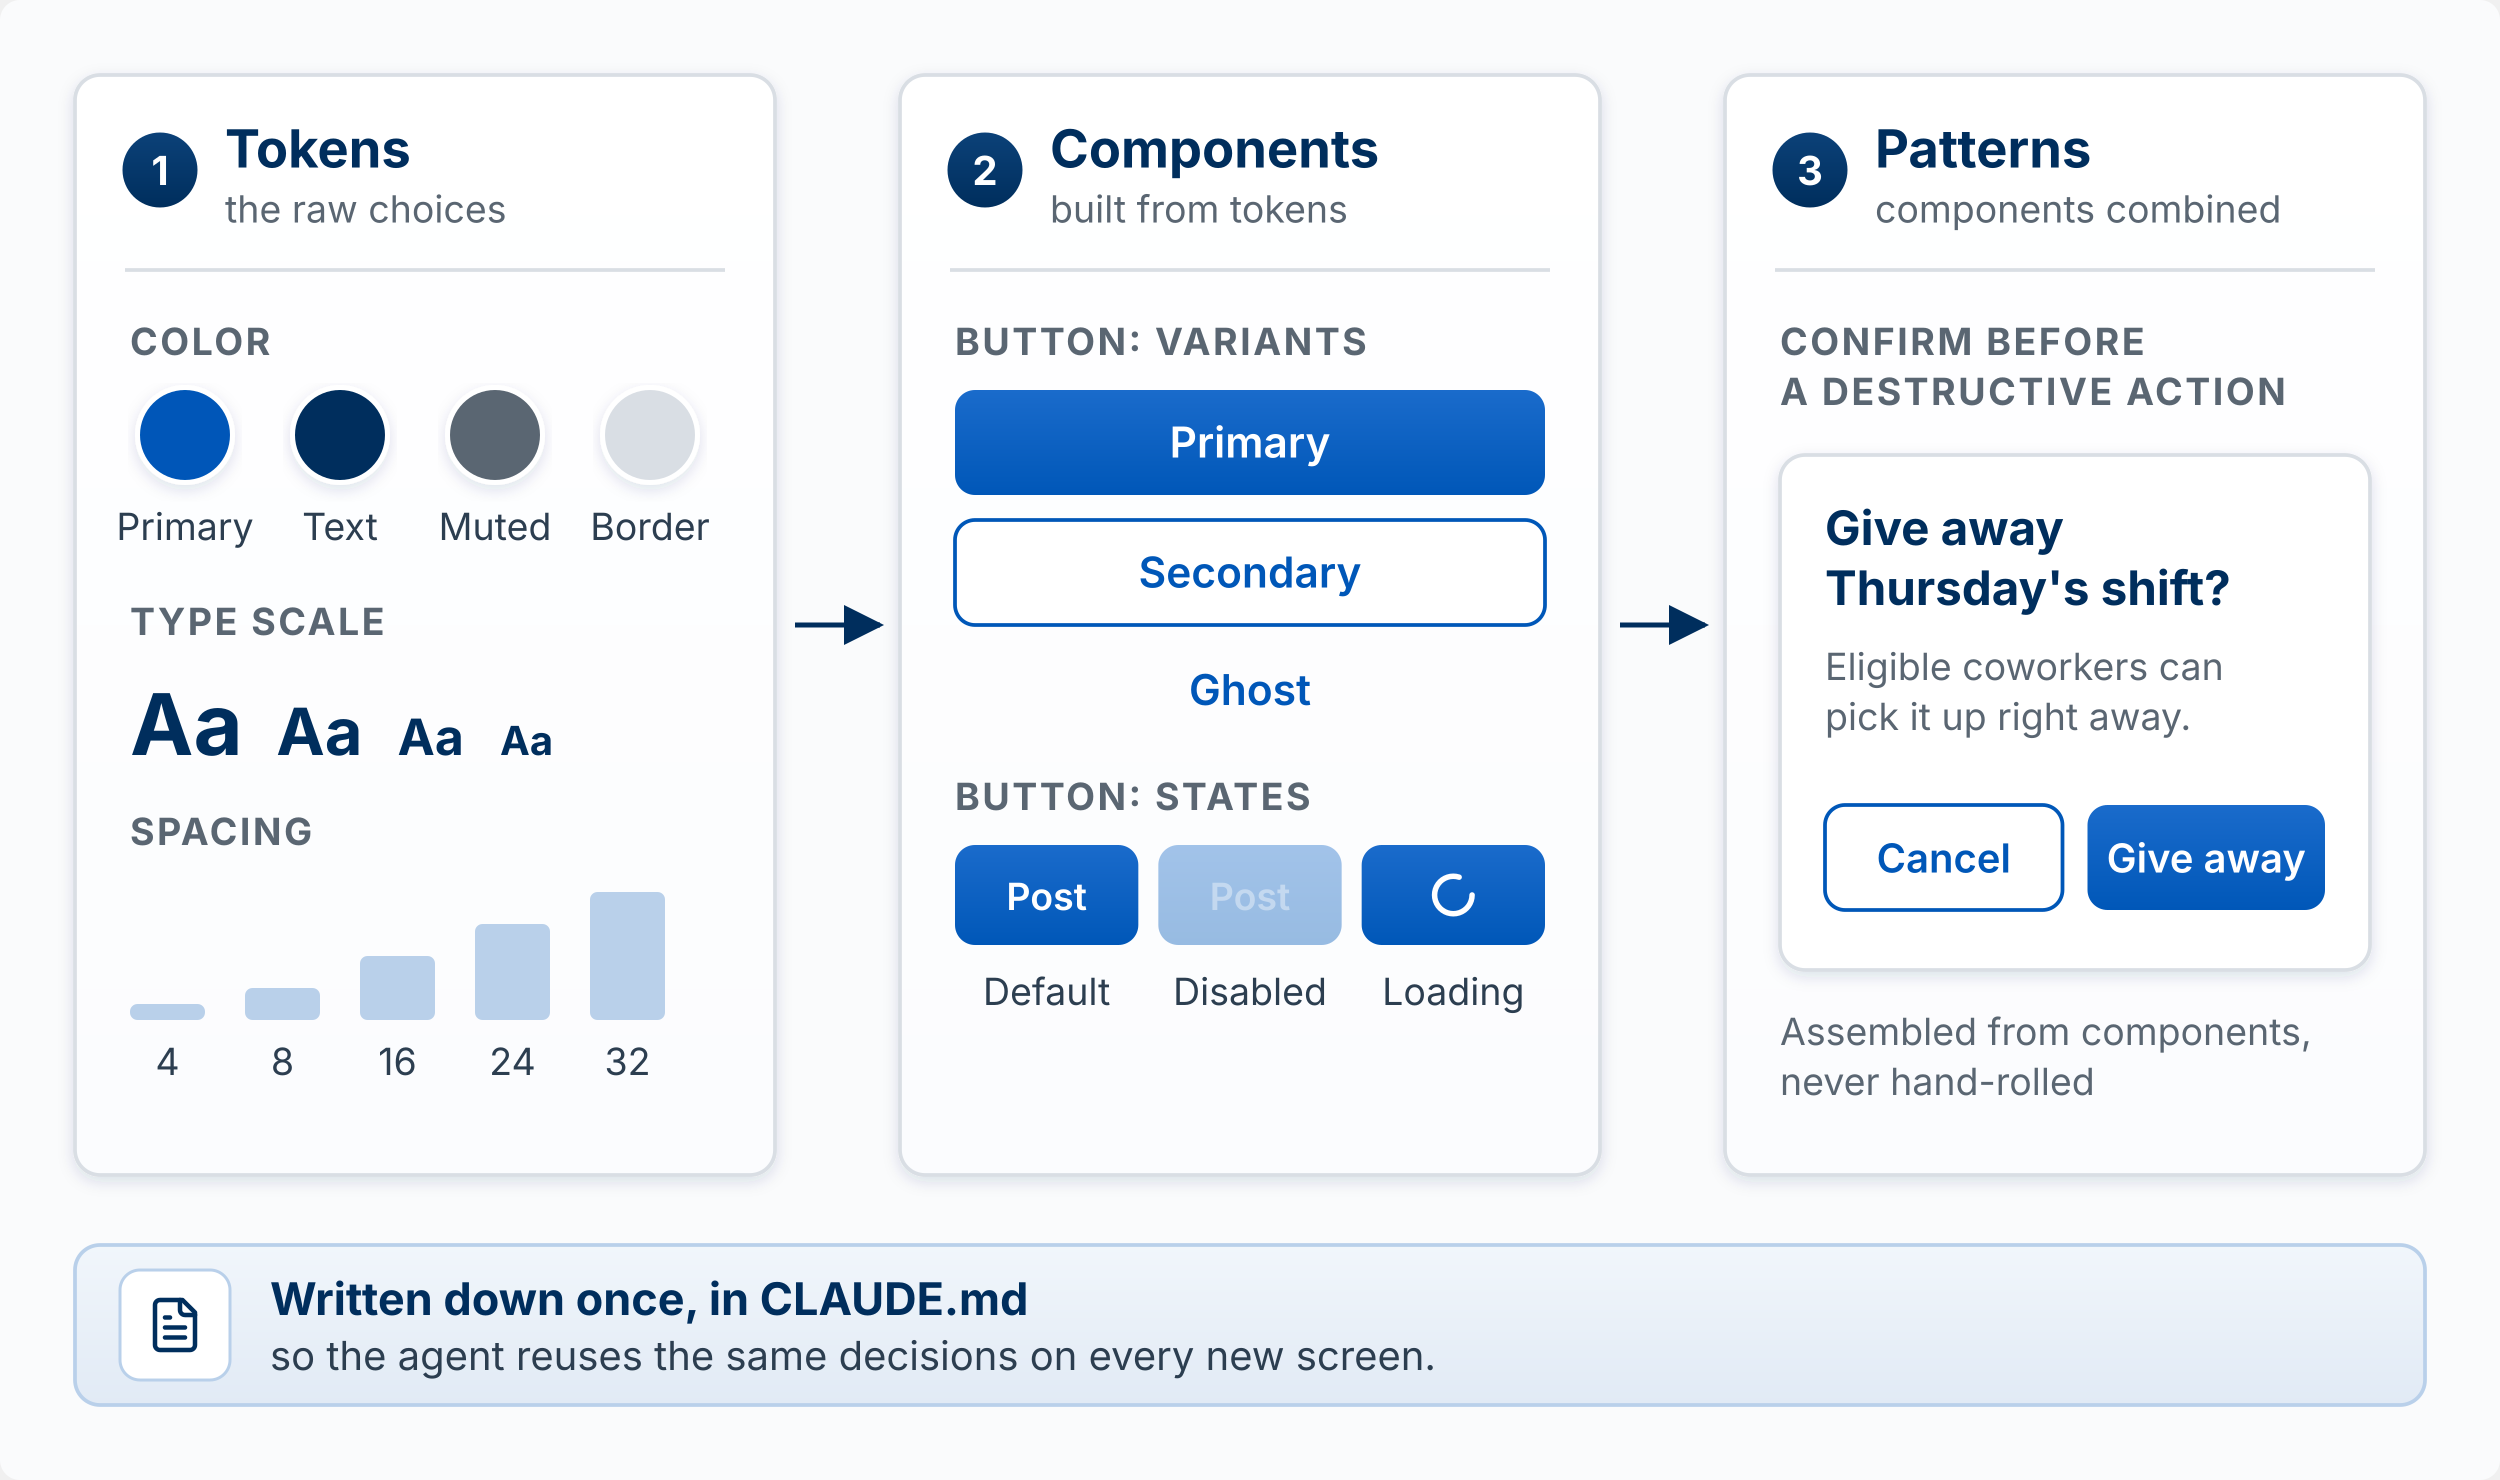
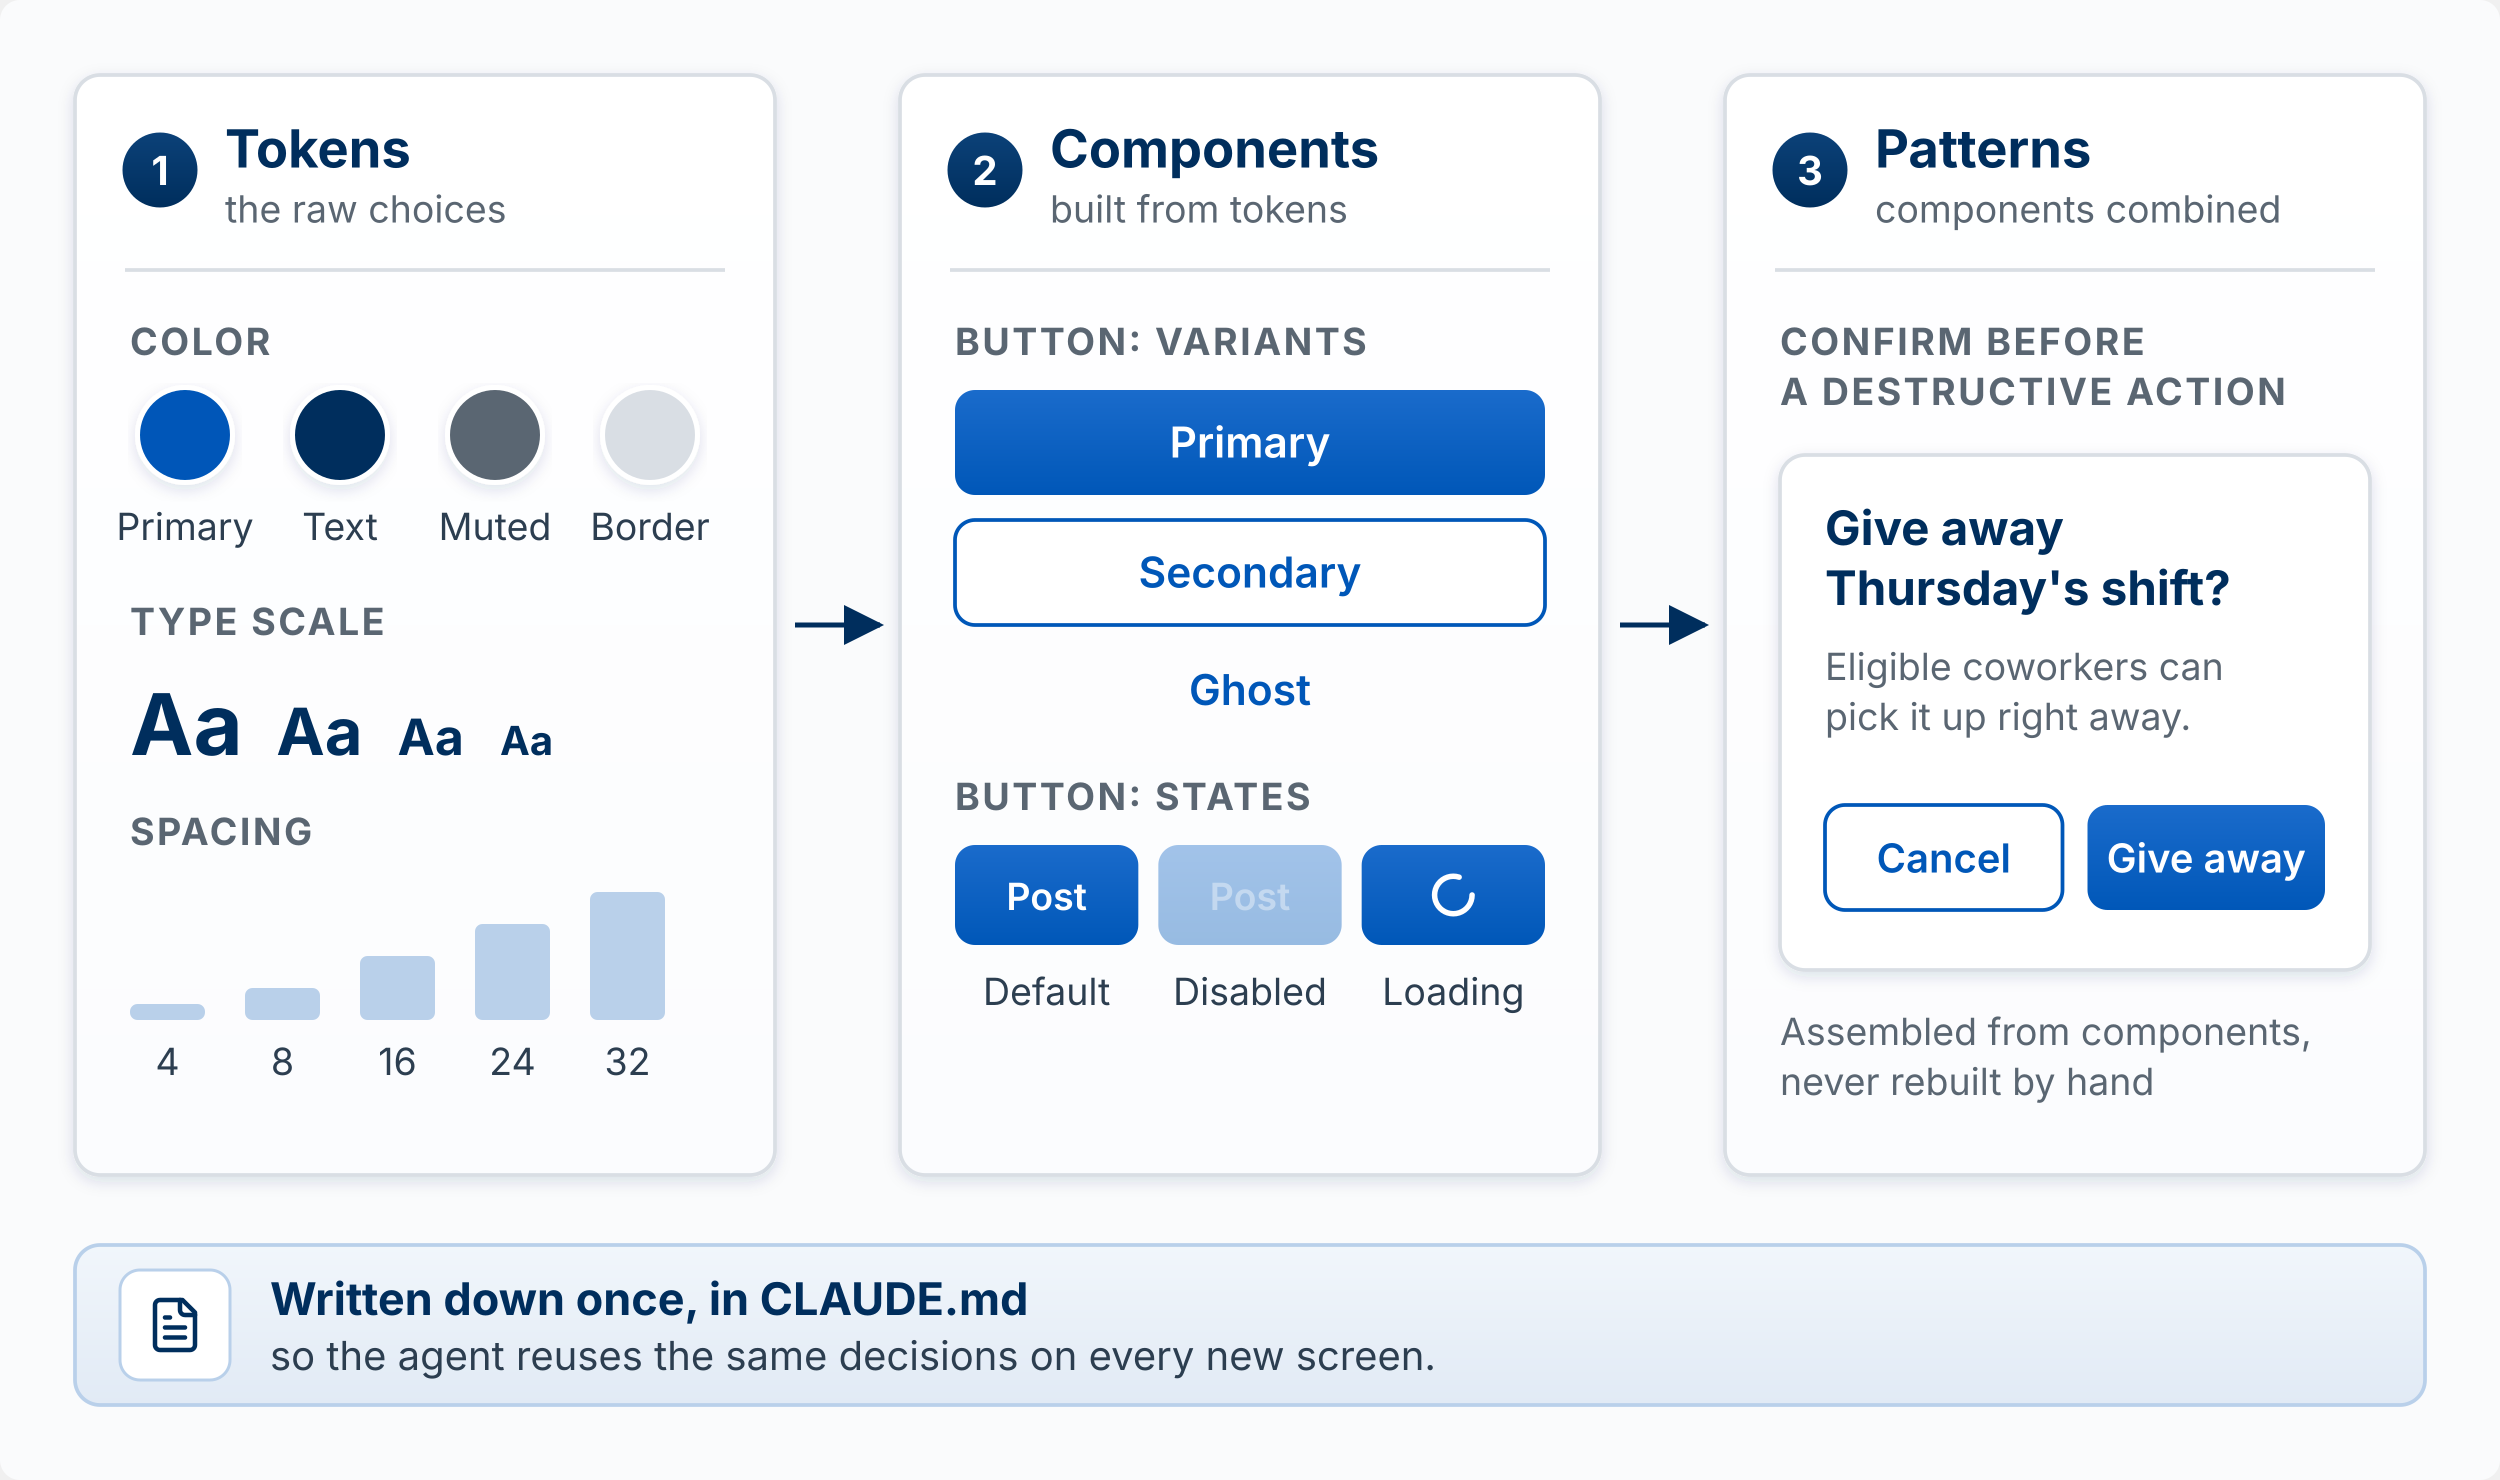
<svg xmlns="http://www.w3.org/2000/svg" viewBox="0 0 1000 592" role="img" aria-labelledby="t d" font-family="Inter, 'Helvetica Neue', Helvetica, Arial, sans-serif">
  <defs>
    <filter id="sh" x="-10%" y="-10%" width="120%" height="130%">
      <feDropShadow dx="0" dy="2" stdDeviation="3" flood-color="#002E5D" flood-opacity="0.13" />
    </filter>
    <marker id="arr" viewBox="0 0 10 10" refX="9" refY="5" markerWidth="8" markerHeight="8" orient="auto-start-reverse">
      <path d="M0,0 L10,5 L0,10 z" fill="#5A6672" />
    </marker>
    <marker id="arrR" viewBox="0 0 10 10" refX="9" refY="5" markerWidth="8" markerHeight="8" orient="auto-start-reverse">
      <path d="M0,0 L10,5 L0,10 z" fill="#0057B8" />
    </marker>
    <marker id="arrN" viewBox="0 0 10 10" refX="9" refY="5" markerWidth="8" markerHeight="8" orient="auto-start-reverse">
      <path d="M0,0 L10,5 L0,10 z" fill="#002E5D" />
    </marker>
    <linearGradient id="bgG" x1="0" y1="0" x2="0" y2="1">
      <stop offset="0" stop-color="#FBFCFD" />
      <stop offset="1" stop-color="#EFF3F8" />
    </linearGradient>
    <linearGradient id="stepG" x1="0" y1="0" x2="0" y2="1">
      <stop offset="0" stop-color="#F1F6FB" />
      <stop offset="1" stop-color="#E1EAF5" />
    </linearGradient>
    <linearGradient id="navyG" x1="0" y1="0" x2="0" y2="1">
      <stop offset="0" stop-color="#0B4178" />
      <stop offset="1" stop-color="#002E5D" />
    </linearGradient>
    <linearGradient id="royalG" x1="0" y1="0" x2="0" y2="1">
      <stop offset="0" stop-color="#1A6BCB" />
      <stop offset="1" stop-color="#0057B8" />
    </linearGradient>
    <linearGradient id="phoneG" x1="0" y1="0" x2="0" y2="1">
      <stop offset="0" stop-color="#FFFFFF" />
      <stop offset="1" stop-color="#FBFCFE" />
    </linearGradient>
  </defs>
  <rect x="0" y="0" width="1000" height="592" rx="8" fill="#FAFBFC" />
  <rect x="30" y="30" width="280" height="440" rx="10" fill="url(#phoneG)" stroke="#D9DEE4" stroke-width="1.5" filter="url(#sh)" />
  <circle cx="64" cy="68" r="15" fill="url(#navyG)" />
  <text x="64" y="74" font-size="16" font-weight="700" fill="#fff" text-anchor="middle">1</text>
  <text x="90" y="67" font-size="21" font-weight="700" fill="#002E5D">Tokens</text>
  <text x="90" y="89" font-size="15" fill="#5A6672">the raw choices</text>
  <line x1="50" y1="108" x2="290" y2="108" stroke="#D9DEE4" stroke-width="1.5" />
  <rect x="360" y="30" width="280" height="440" rx="10" fill="url(#phoneG)" stroke="#D9DEE4" stroke-width="1.5" filter="url(#sh)" />
  <circle cx="394" cy="68" r="15" fill="url(#navyG)" />
  <text x="394" y="74" font-size="16" font-weight="700" fill="#fff" text-anchor="middle">2</text>
  <text x="420" y="67" font-size="21" font-weight="700" fill="#002E5D">Components</text>
  <text x="420" y="89" font-size="15" fill="#5A6672">built from tokens</text>
  <line x1="380" y1="108" x2="620" y2="108" stroke="#D9DEE4" stroke-width="1.5" />
  <rect x="690" y="30" width="280" height="440" rx="10" fill="url(#phoneG)" stroke="#D9DEE4" stroke-width="1.5" filter="url(#sh)" />
  <circle cx="724" cy="68" r="15" fill="url(#navyG)" />
  <text x="724" y="74" font-size="16" font-weight="700" fill="#fff" text-anchor="middle">3</text>
  <text x="750" y="67" font-size="21" font-weight="700" fill="#002E5D">Patterns</text>
  <text x="750" y="89" font-size="15" fill="#5A6672">components combined</text>
  <line x1="710" y1="108" x2="950" y2="108" stroke="#D9DEE4" stroke-width="1.5" />
  <line x1="318" y1="250.0" x2="352" y2="250.0" stroke="#002E5D" stroke-width="2" marker-end="url(#arrN)" />
  <line x1="648" y1="250.0" x2="682" y2="250.0" stroke="#002E5D" stroke-width="2" marker-end="url(#arrN)" />
  <text x="52" y="142" font-size="15" font-weight="700" fill="#5A6672" letter-spacing="1">COLOR</text>
  <circle cx="74" cy="174" r="19" fill="#0057B8" stroke="#fff" stroke-width="2" filter="url(#sh)" />
  <text x="74" y="216" font-size="15" fill="#2C3E50" text-anchor="middle">Primary</text>
  <circle cx="136" cy="174" r="19" fill="#002E5D" stroke="#fff" stroke-width="2" filter="url(#sh)" />
  <text x="136" y="216" font-size="15" fill="#2C3E50" text-anchor="middle">Text</text>
  <circle cx="198" cy="174" r="19" fill="#5A6672" stroke="#fff" stroke-width="2" filter="url(#sh)" />
  <text x="198" y="216" font-size="15" fill="#2C3E50" text-anchor="middle">Muted</text>
  <circle cx="260" cy="174" r="19" fill="#D9DEE4" stroke="#fff" stroke-width="2" filter="url(#sh)" />
  <text x="260" y="216" font-size="15" fill="#2C3E50" text-anchor="middle">Border</text>
  <text x="52" y="254" font-size="15" font-weight="700" fill="#5A6672" letter-spacing="1">TYPE SCALE</text>
  <text x="52" y="302" font-size="34" font-weight="700" fill="#002E5D">Aa</text>
  <text x="110.5" y="302" font-size="26" font-weight="700" fill="#002E5D">Aa</text>
  <text x="159.0" y="302" font-size="20" font-weight="700" fill="#002E5D">Aa</text>
  <text x="200.0" y="302" font-size="16" font-weight="700" fill="#002E5D">Aa</text>
  <text x="52" y="338" font-size="15" font-weight="700" fill="#5A6672" letter-spacing="1">SPACING</text>
  <rect x="52" y="401.6" width="30" height="6.4" rx="3" fill="#B9D0EA" />
  <text x="67" y="430" font-size="15" fill="#2C3E50" text-anchor="middle">4</text>
  <rect x="98" y="395.2" width="30" height="12.8" rx="3" fill="#B9D0EA" />
  <text x="113" y="430" font-size="15" fill="#2C3E50" text-anchor="middle">8</text>
  <rect x="144" y="382.4" width="30" height="25.6" rx="3" fill="#B9D0EA" />
  <text x="159" y="430" font-size="15" fill="#2C3E50" text-anchor="middle">16</text>
  <rect x="190" y="369.6" width="30" height="38.4" rx="3" fill="#B9D0EA" />
  <text x="205" y="430" font-size="15" fill="#2C3E50" text-anchor="middle">24</text>
  <rect x="236" y="356.8" width="30" height="51.2" rx="3" fill="#B9D0EA" />
  <text x="251" y="430" font-size="15" fill="#2C3E50" text-anchor="middle">32</text>
  <text x="382" y="142" font-size="15" font-weight="700" fill="#5A6672" letter-spacing="1">BUTTON: VARIANTS</text>
  <rect x="382" y="156" width="236" height="42" rx="8" fill="url(#royalG)" />
  <text x="500.0" y="183" font-size="17" font-weight="600" fill="#fff" text-anchor="middle">Primary</text>
  <rect x="382" y="208" width="236" height="42" rx="8" fill="#fff" stroke="#0057B8" stroke-width="1.5" />
  <text x="500.0" y="235" font-size="17" font-weight="600" fill="#0057B8" text-anchor="middle">Secondary</text>
  <text x="500.0" y="282" font-size="17" font-weight="600" fill="#0057B8" text-anchor="middle">Ghost</text>
  <text x="382" y="324" font-size="15" font-weight="700" fill="#5A6672" letter-spacing="1">BUTTON: STATES</text>
  <g>
    <rect x="382.0" y="338" width="73.333" height="40" rx="8" fill="url(#royalG)" />
  </g>
  <text x="418.667" y="364" font-size="15" font-weight="600" fill="#fff" text-anchor="middle">Post</text>
  <text x="418.667" y="402" font-size="15" fill="#2C3E50" text-anchor="middle">Default</text>
  <g opacity="0.4">
    <rect x="463.333" y="338" width="73.333" height="40" rx="8" fill="url(#royalG)" />
  </g>
  <text x="500.0" y="364" font-size="15" font-weight="600" fill="#fff" text-anchor="middle" opacity="0.4">Post</text>
  <text x="500.0" y="402" font-size="15" fill="#2C3E50" text-anchor="middle">Disabled</text>
  <g>
    <rect x="544.667" y="338" width="73.333" height="40" rx="8" fill="url(#royalG)" />
  </g>
  <g transform="translate(571.3333,348) scale(0.8333)" fill="none" stroke="#fff" stroke-width="2.640" stroke-linecap="round" stroke-linejoin="round">
    <path d="M21 12a9 9 0 1 1-6.219-8.56" />
  </g>
  <text x="581.333" y="402" font-size="15" fill="#2C3E50" text-anchor="middle">Loading</text>
  <text x="712" y="142" font-size="15" font-weight="700" fill="#5A6672" letter-spacing="1">CONFIRM BEFORE</text>
  <text x="712" y="162" font-size="15" font-weight="700" fill="#5A6672" letter-spacing="1">A DESTRUCTIVE ACTION</text>
  <rect x="712" y="182" width="236" height="206" rx="10" fill="#fff" stroke="#D9DEE4" stroke-width="1.5" filter="url(#sh)" />
  <text x="730" y="218" font-size="19" font-weight="700" fill="#002E5D">Give away</text>
  <text x="730" y="242" font-size="19" font-weight="700" fill="#002E5D">Thursday's shift?</text>
  <text x="730" y="272" font-size="15" fill="#5A6672">Eligible coworkers can</text>
  <text x="730" y="292" font-size="15" fill="#5A6672">pick it up right away.</text>
  <rect x="730" y="322" width="95.0" height="42" rx="8" fill="#fff" stroke="#0057B8" stroke-width="1.5" />
  <text x="777.5" y="349" font-size="16" font-weight="600" fill="#0057B8" text-anchor="middle">Cancel</text>
  <rect x="835.0" y="322" width="95.0" height="42" rx="8" fill="url(#royalG)" />
  <text x="882.5" y="349" font-size="16" font-weight="600" fill="#fff" text-anchor="middle">Give away</text>
  <text x="712" y="418" font-size="15" fill="#5A6672">Assembled from components,</text>
-   <text x="712" y="438" font-size="15" fill="#5A6672">never hand-rolled</text>
+   <text x="712" y="438" font-size="15" fill="#5A6672">never rebuilt by hand</text>
  <rect x="30" y="498" width="940" height="64" rx="10" fill="url(#stepG)" stroke="#B9D0EA" stroke-width="1.5" />
  <rect x="48" y="508" width="44" height="44" rx="8" fill="#fff" stroke="#B9D0EA" stroke-width="1.2" />
  <g transform="translate(58,518) scale(1)" fill="none" stroke="#002E5D" stroke-width="1.800" stroke-linecap="round" stroke-linejoin="round">
    <path d="M15 2H6a2 2 0 0 0-2 2v16a2 2 0 0 0 2 2h12a2 2 0 0 0 2-2V7Z" />
    <path d="M14 2v4a2 2 0 0 0 2 2h4" />
    <path d="M10 9H8" />
    <path d="M16 13H8" />
    <path d="M16 17H8" />
  </g>
  <text x="108" y="526" font-size="18" font-weight="700" fill="#002E5D">Written down once, in CLAUDE.md</text>
  <text x="108" y="548" font-size="16" fill="#2C3E50">so the agent reuses the same decisions on every new screen.</text>
</svg>
